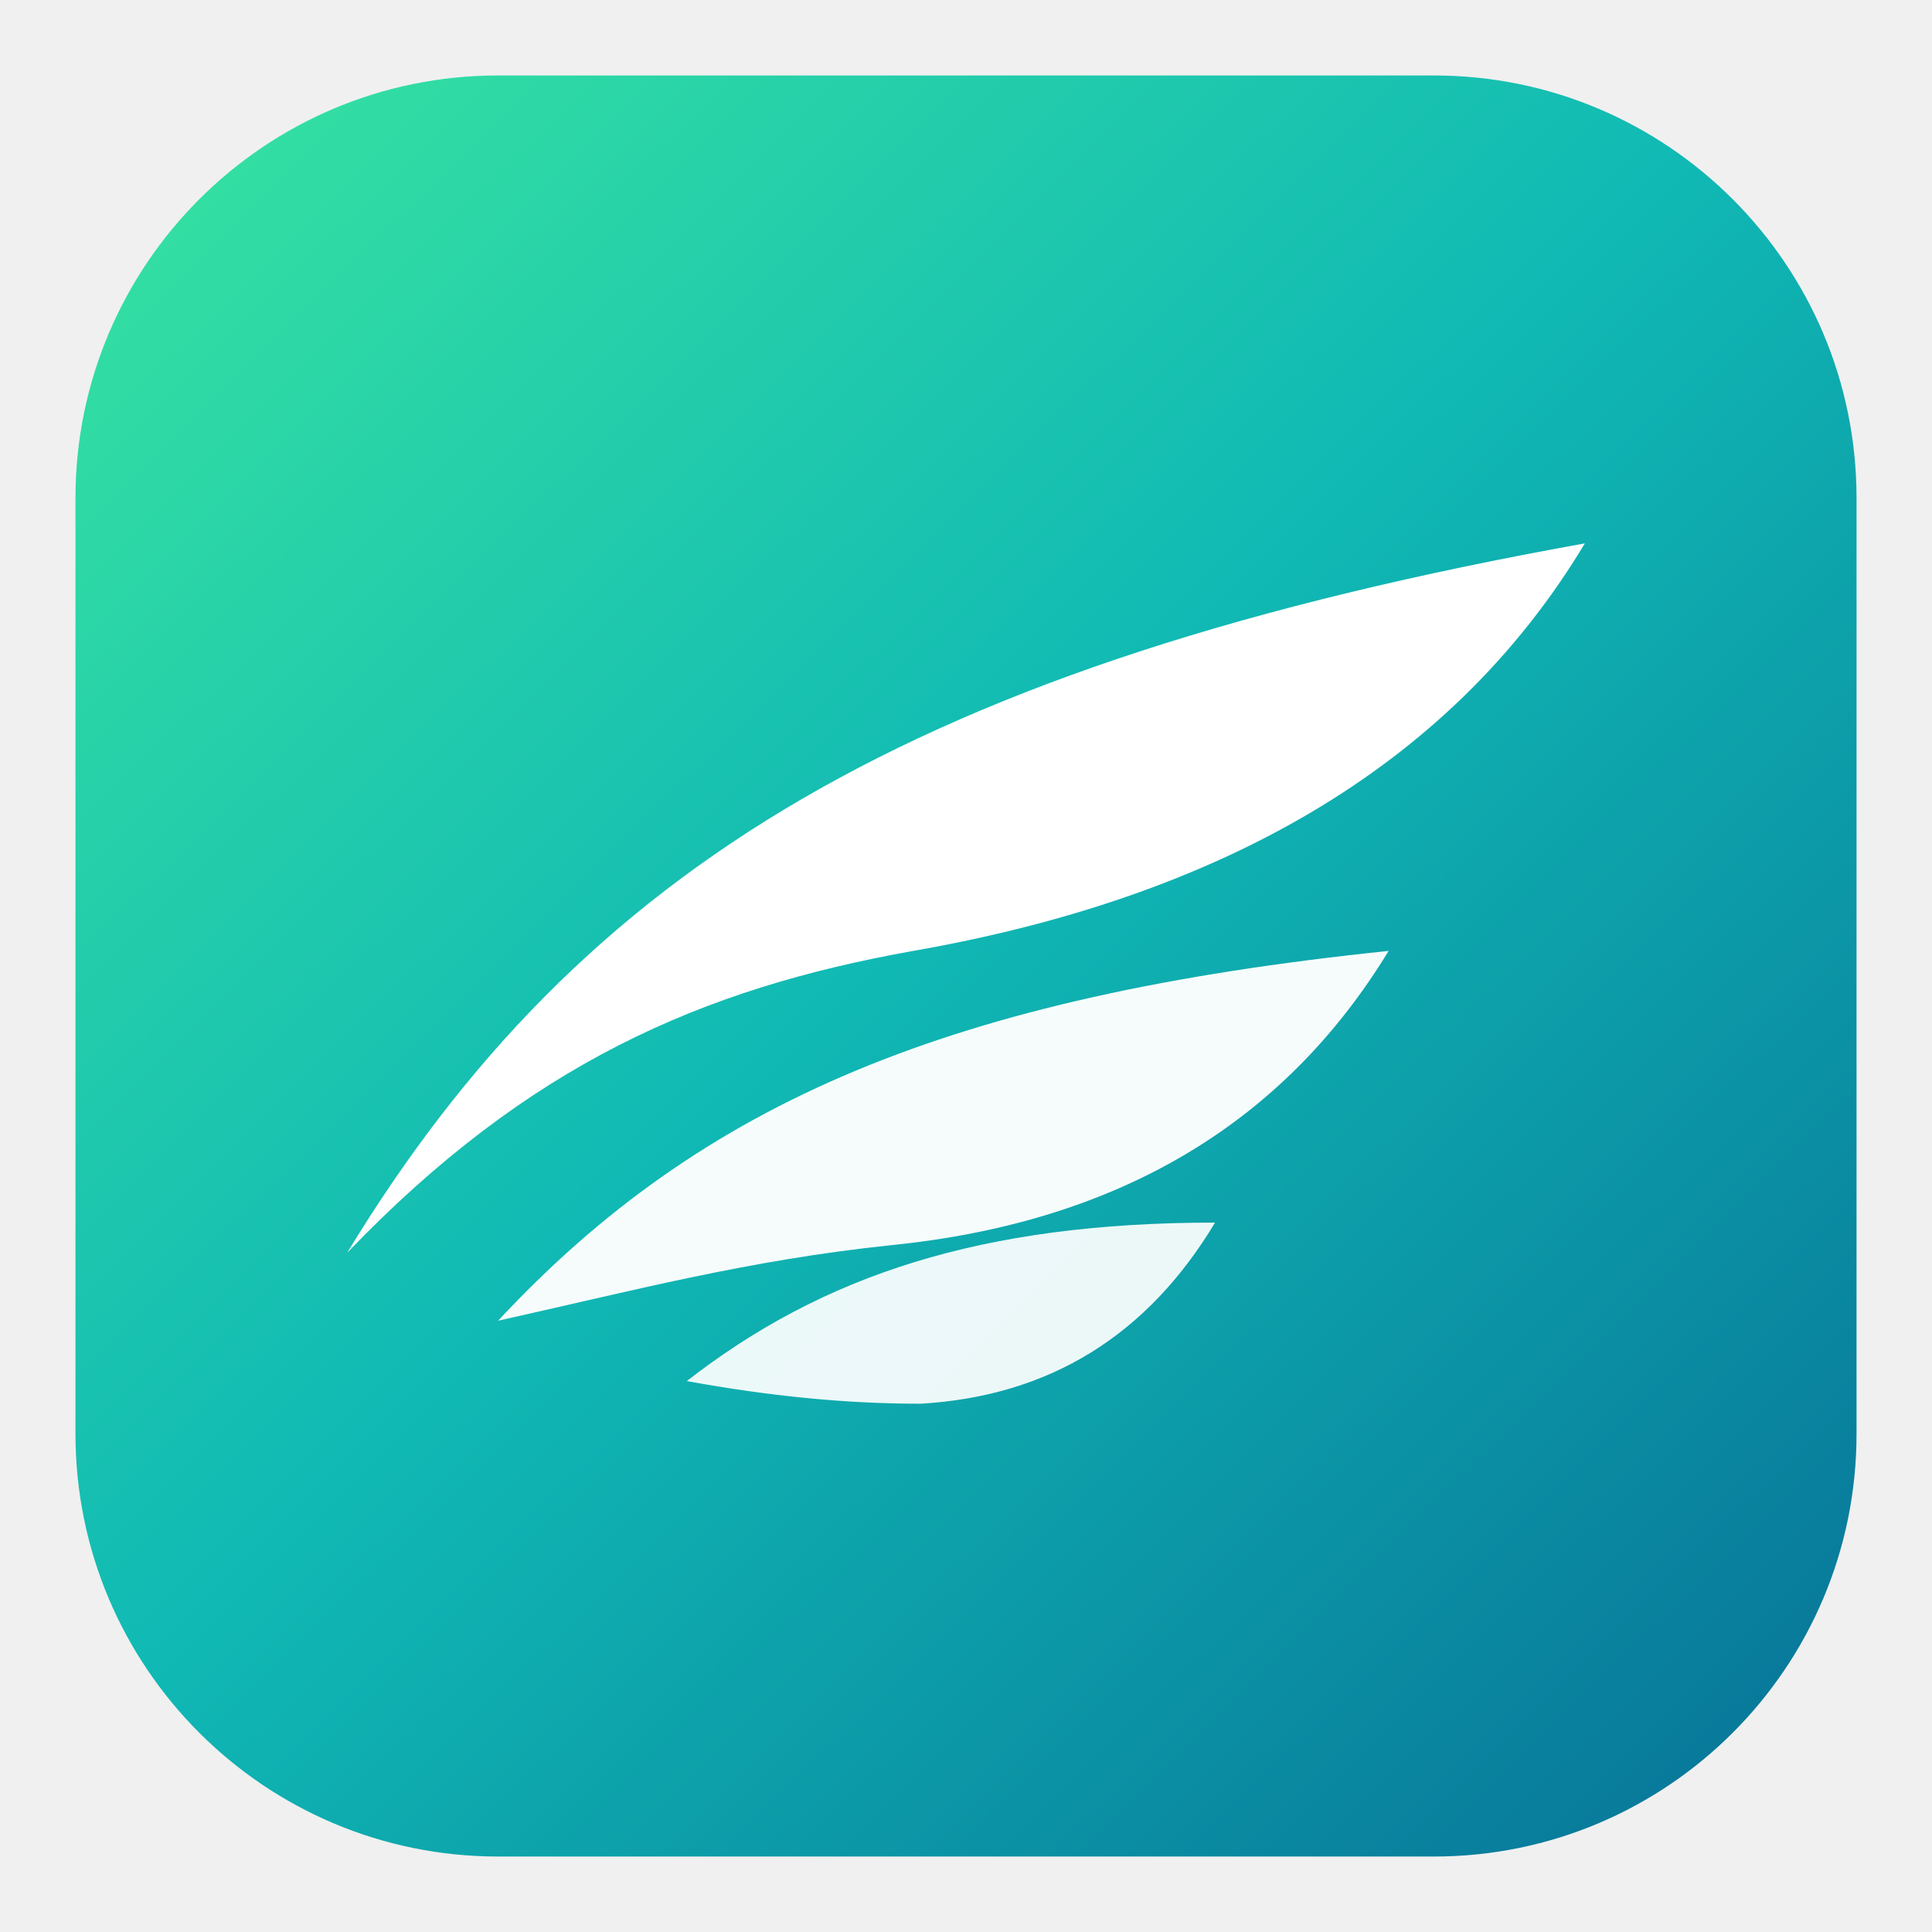
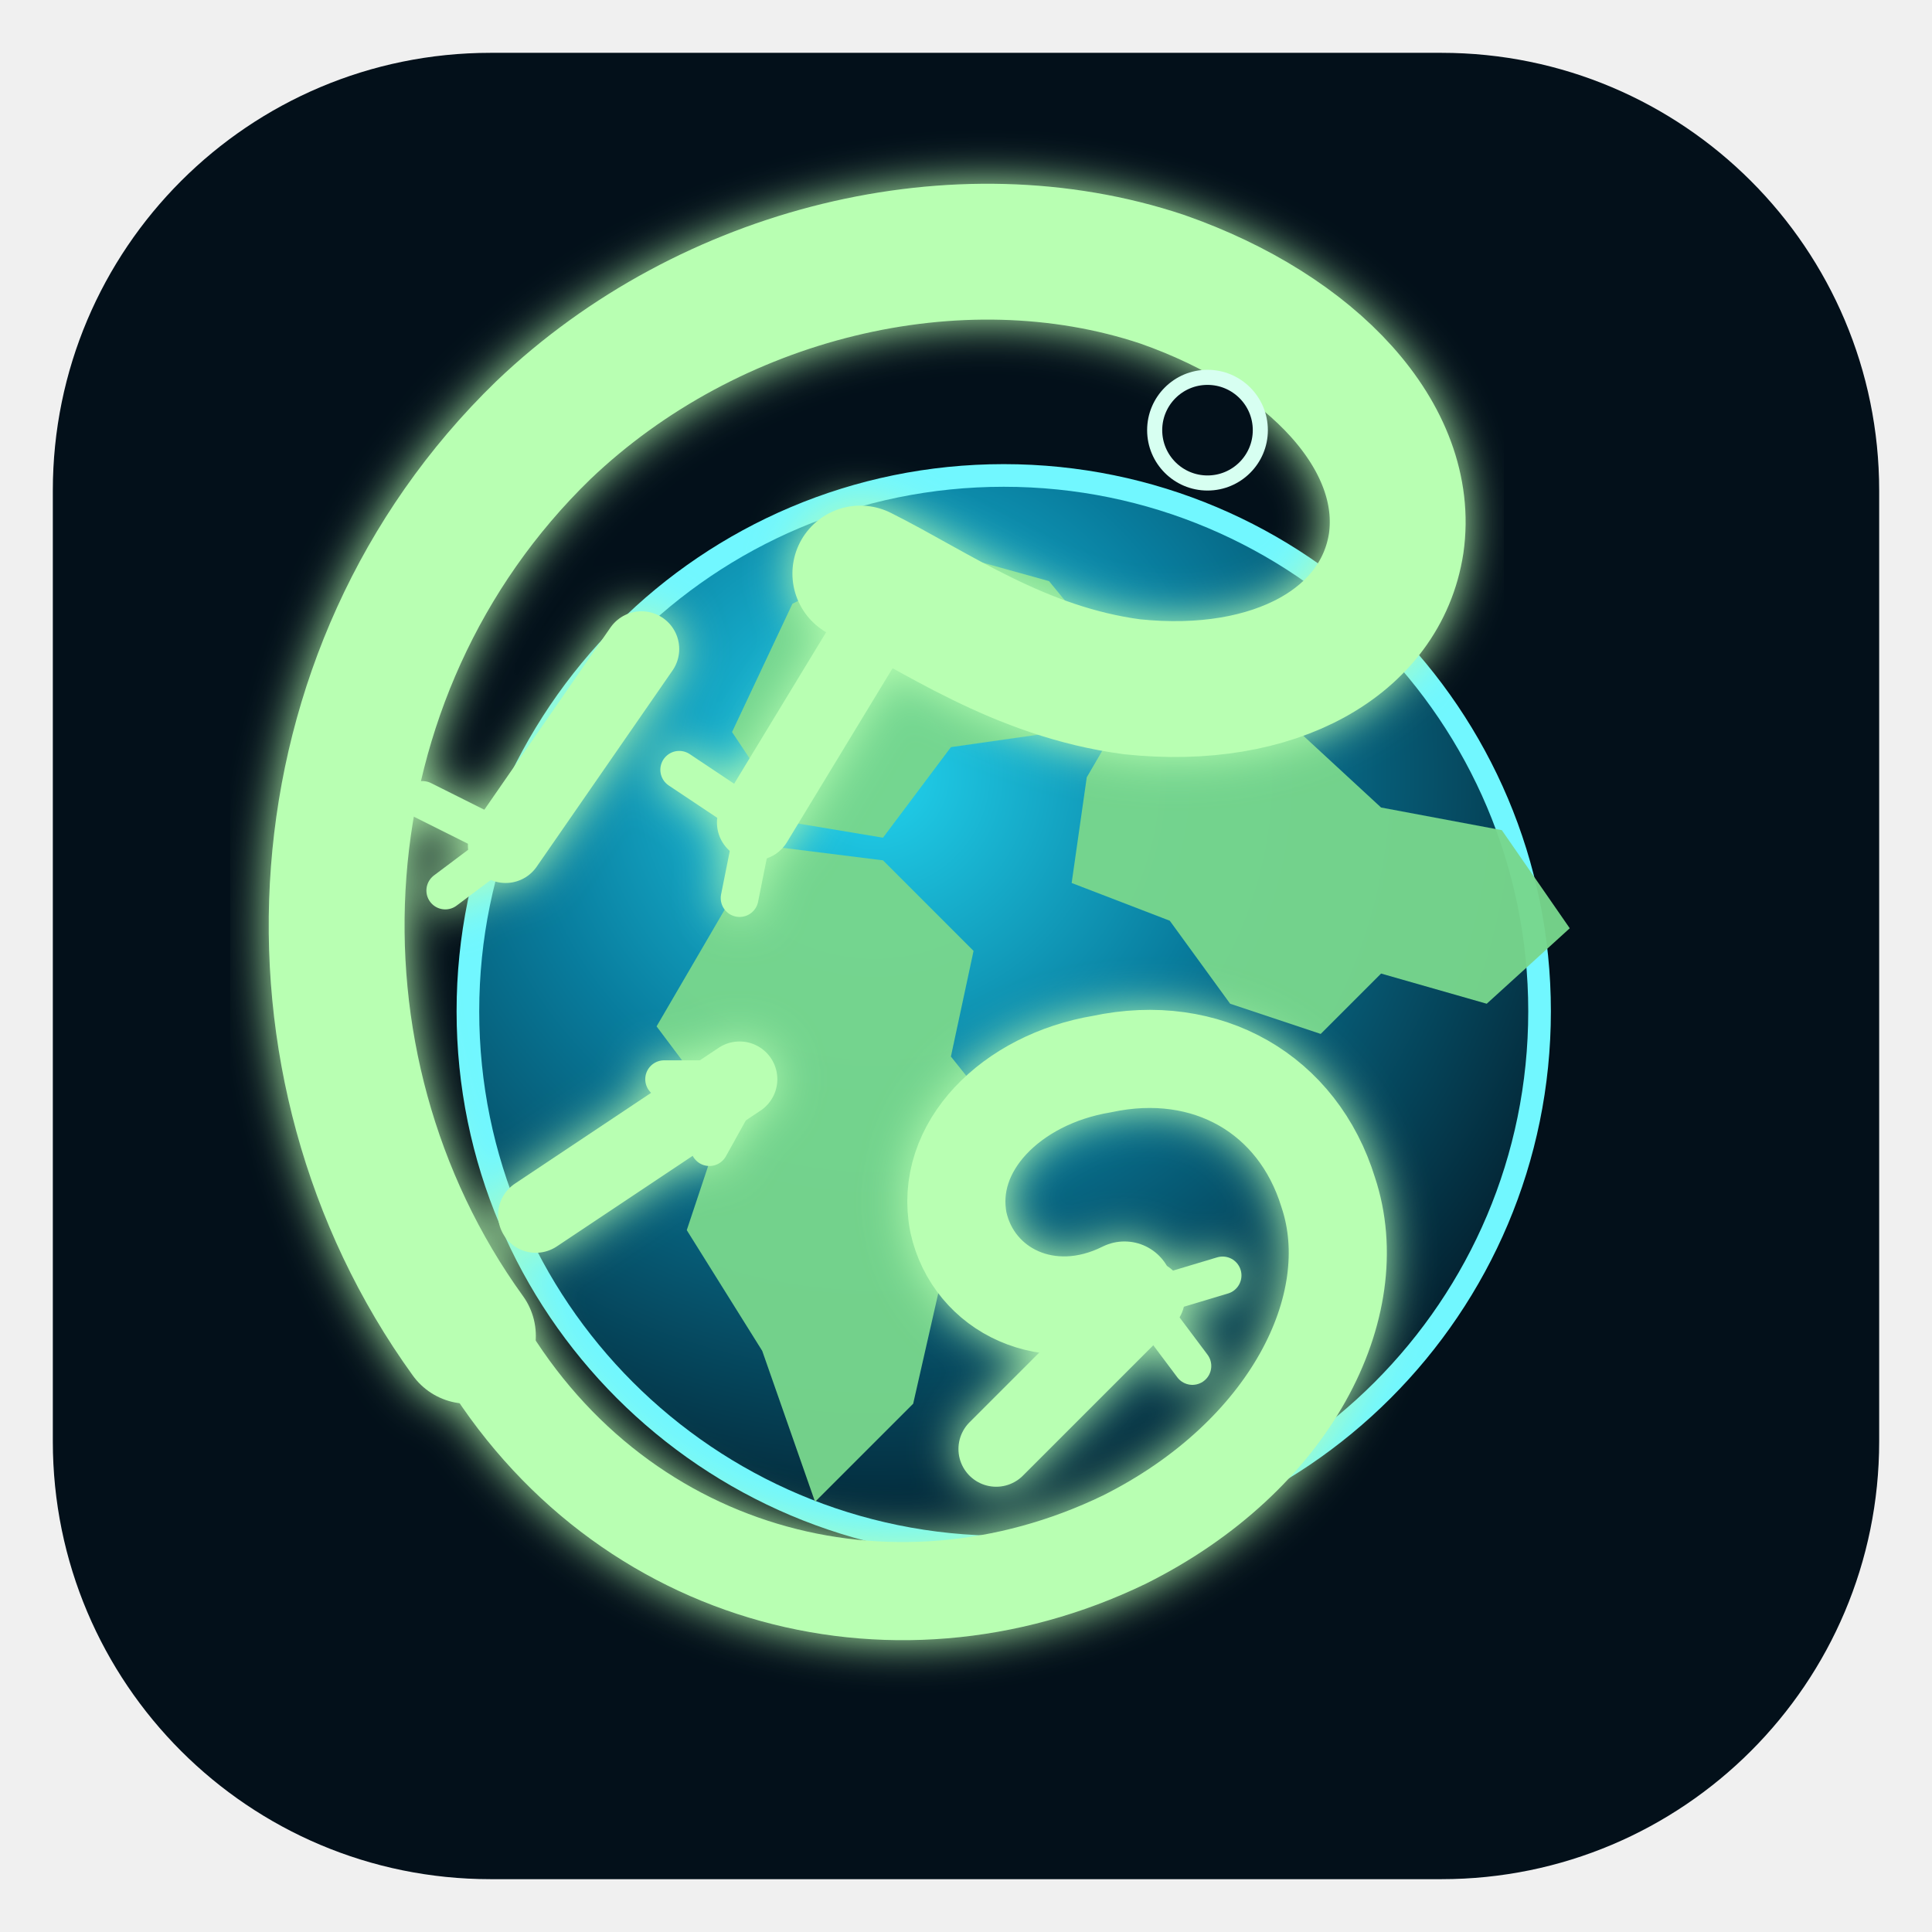
- <svg xmlns="http://www.w3.org/2000/svg" viewBox="0 0 256 256" role="img" aria-label="Quantic Glide">
+ <svg xmlns="http://www.w3.org/2000/svg" viewBox="0 0 256 256" role="img" aria-label="GEKKO — gecko gripping Earth">
  <defs>
-     <linearGradient id="g" x1="22" y1="20" x2="234" y2="236" gradientUnits="userSpaceOnUse">
-       <stop stop-color="#35E0A2" />
-       <stop offset=".47" stop-color="#10B9B4" />
-       <stop offset="1" stop-color="#08779A" />
+     <radialGradient id="ocean" cx="38%" cy="28%" r="78%">
+       <stop stop-color="#22d3ee" />
+       <stop offset=".42" stop-color="#087c9d" />
+       <stop offset="1" stop-color="#031521" />
+     </radialGradient>
+     <linearGradient id="skin" x1="32" y1="28" x2="196" y2="216">
+       <stop stop-color="#b8ffb2" />
+       <stop offset=".25" stop-color="#46f0b7" />
+       <stop offset=".58" stop-color="#14b8a6" />
+       <stop offset="1" stop-color="#0797b7" />
    </linearGradient>
+     <filter id="glow">
+       <feGaussianBlur stdDeviation="3" result="b" />
+       <feMerge>
+         <feMergeNode in="b" />
+         <feMergeNode in="SourceGraphic" />
+       </feMerge>
+     </filter>
  </defs>
-   <rect x="10" y="10" width="236" height="236" rx="56" fill="url(#g)" />
-   <path d="M46 166c31-51 75-78 164-94-18 30-49 47-89 54-28 5-51 15-75 40Z" fill="#fff" />
-   <path d="M66 175c27-29 60-43 118-49-14 23-36 36-66 39-19 2-34 6-52 10Z" fill="#fff" opacity=".96" />
-   <path d="M91 183c18-14 39-21 70-21-9 15-22 23-39 24-10 0-20-1-31-3Z" fill="#fff" opacity=".92" />
+   <rect x="7" y="7" width="242" height="242" rx="58" fill="#03101a" />
+   <circle id="earth" cx="133" cy="134" r="71" fill="url(#ocean)" stroke="#71f7ff" stroke-width="3" />
+   <g fill="#78d68d" class="continent" opacity=".96">
+     <path d="M105 80l16-8 18 5 9 11-8 9-14 2-9 12-12-2-8-12z" />
+     <path d="M101 112l16 2 12 12-3 14 8 10-8 14-5 22-13 13-7-20-10-16 5-15-9-12z" />
+     <path d="M151 91l19 4 13 12 16 3 9 13-11 10-14-4-8 8-12-4-8-11-13-5 2-14z" />
+   </g>
+   <g id="gecko" fill="none" stroke="url(#skin)" stroke-linecap="round" stroke-linejoin="round" filter="url(#glow)">
+     <path d="M62 177C36 141 39 89 72 57c22-21 55-29 82-20 20 7 33 21 31 35-2 13-16 21-35 19-15-2-26-10-36-15" stroke-width="18" />
+     <path d="M63 177c18 32 55 42 86 27 22-11 32-31 27-46-4-13-16-20-30-17-12 2-21 11-19 21 2 9 12 14 22 9" stroke-width="13" />
+     <path d="M85 86l-18 26m50-31-17 28m-29 52 27-18m34 49 20-20" stroke-width="10" />
+     <g class="toe" stroke-width="5">
+       <path d="M66 111l-10-5m11 6l-8 6m40-10l-9-6m10 7l-2 10m0 24l-10 0m11 0l-5 9m58 20l10-3m-10 4l6 8" />
+     </g>
+   </g>
+   <circle cx="160" cy="57" r="7" fill="#03101a" stroke="#d7fff1" stroke-width="2" />
</svg>
